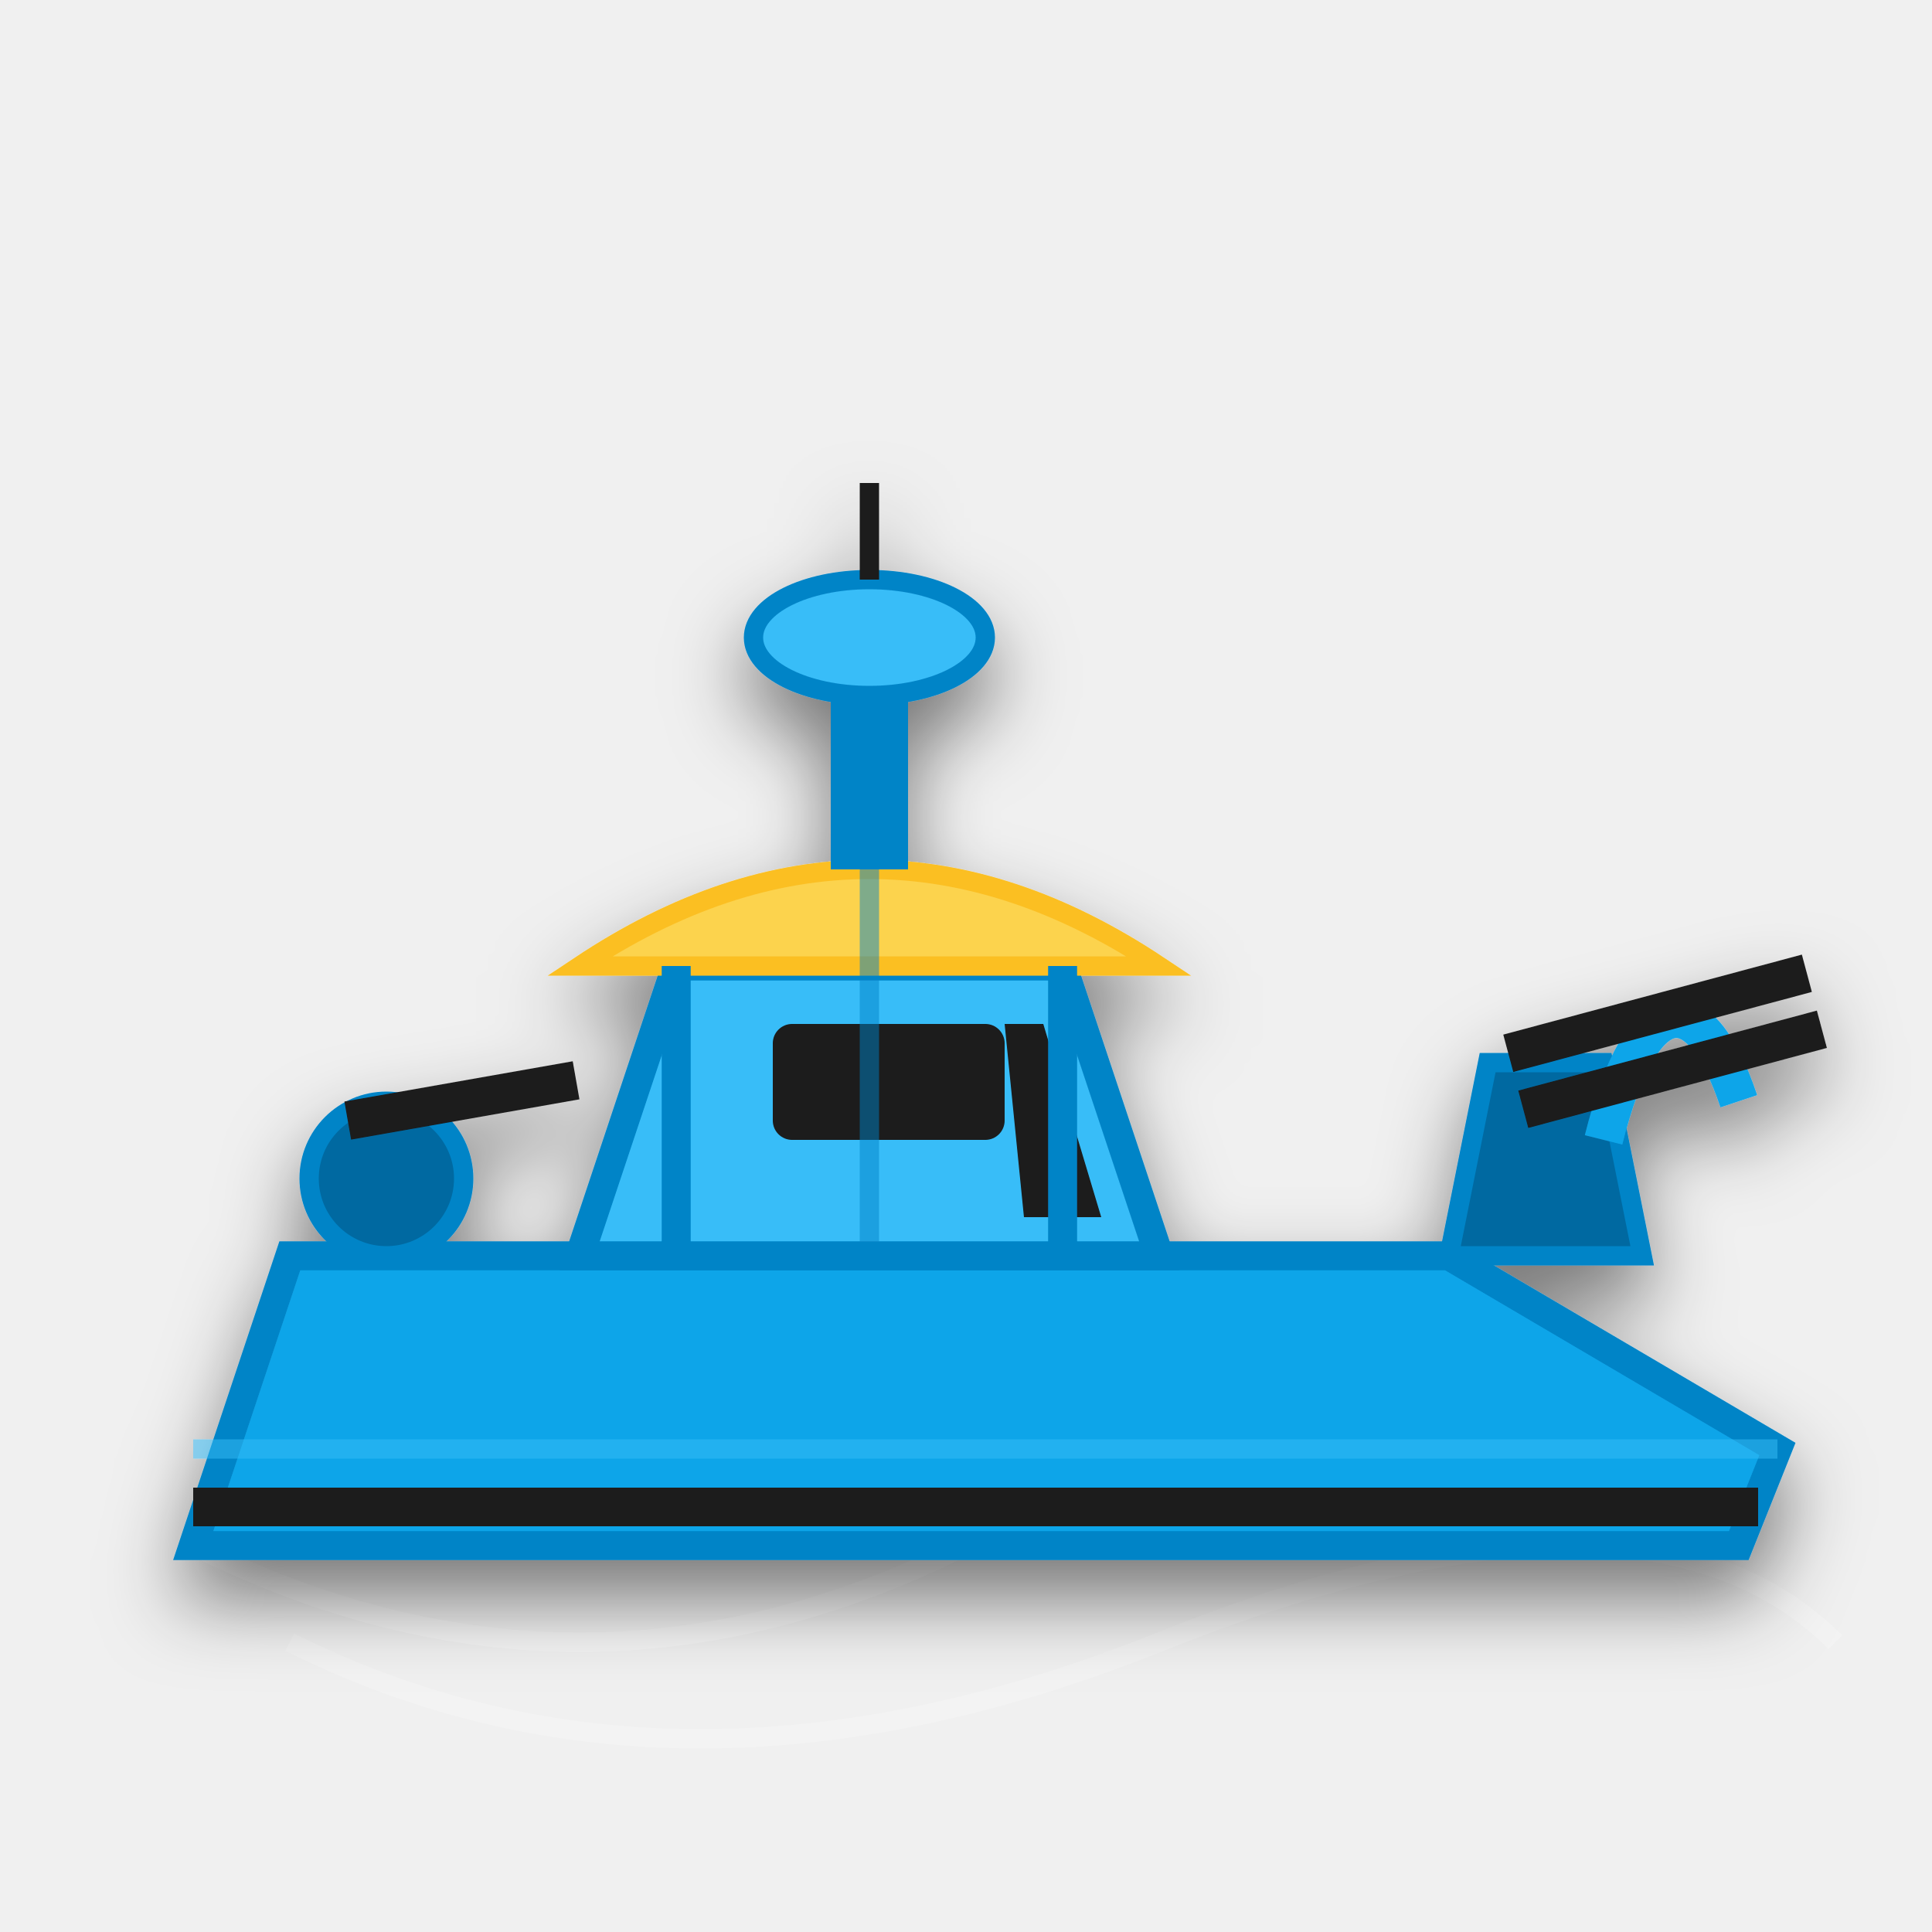
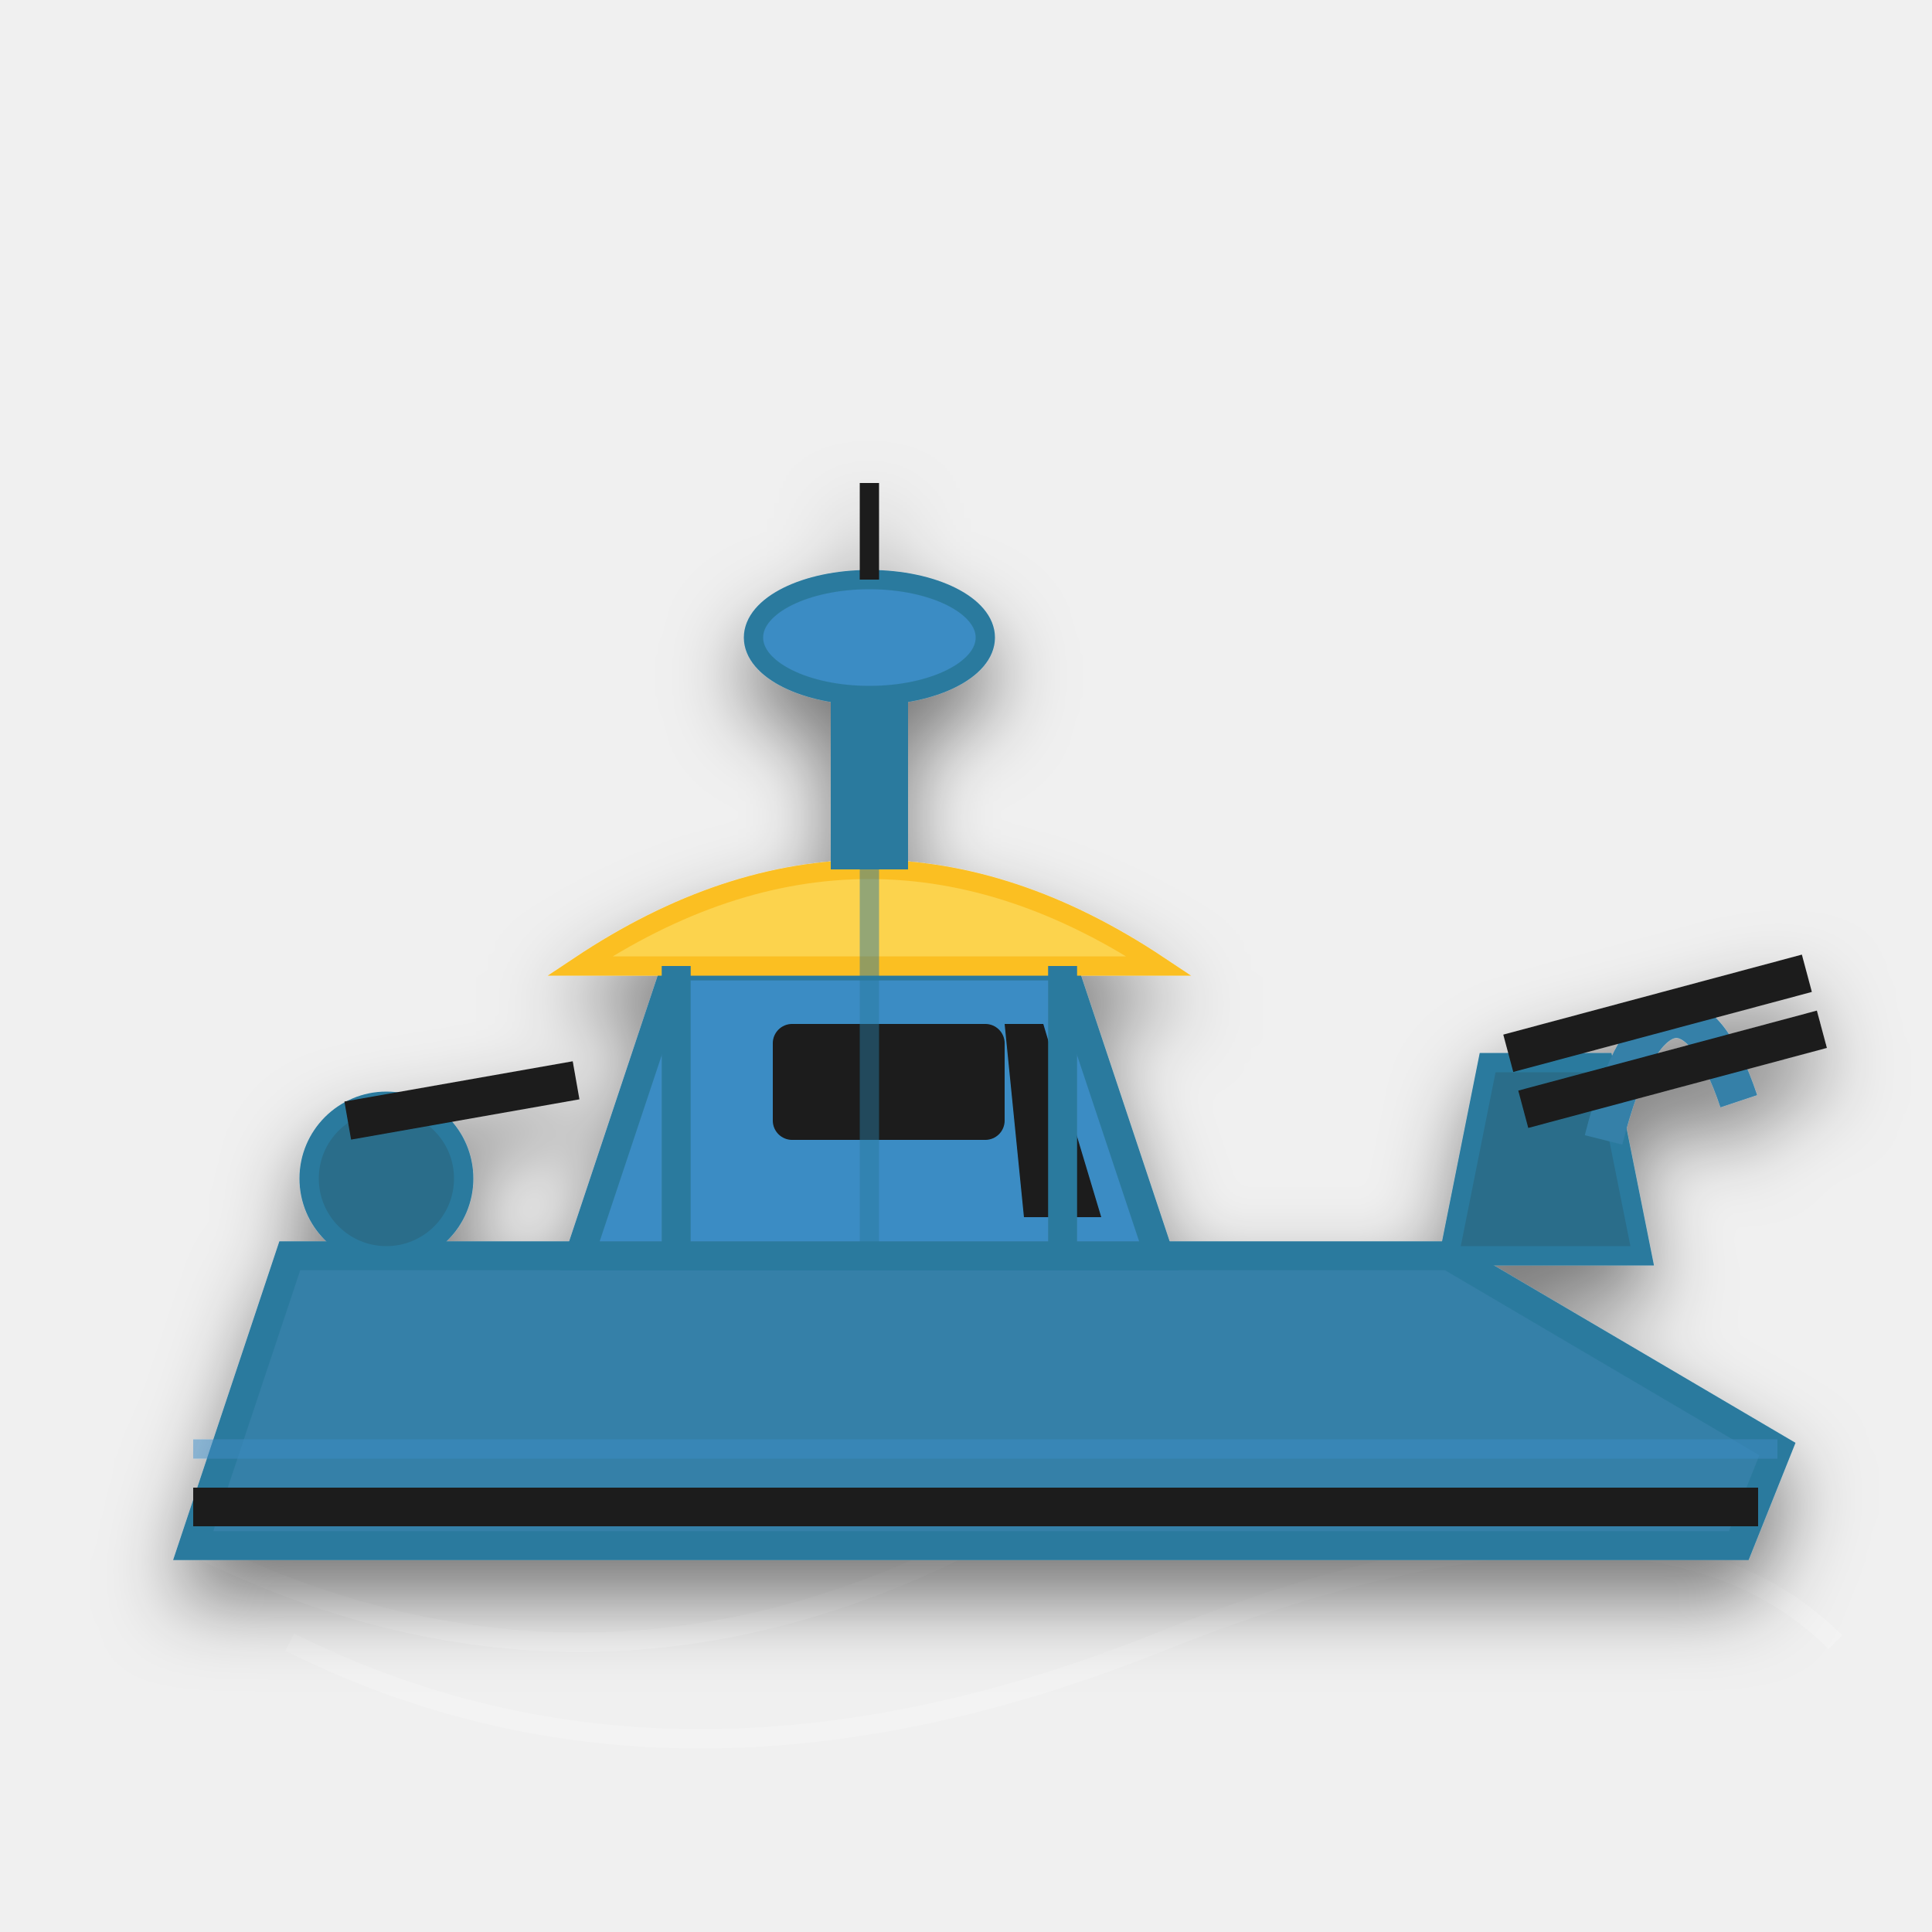
<svg xmlns="http://www.w3.org/2000/svg" viewBox="0 0 100 100">
  <defs>
    <filter id="shadow" x="-20%" y="-20%" width="140%" height="140%">
      <feDropShadow dx="0" dy="2" stdDeviation="2" flood-color="rgba(0,0,0,0.5)" />
    </filter>
  </defs>
  <path d="M 10 80 Q 30 90 50 80 T 90 80" fill="none" stroke="#ffffff" stroke-width="1" opacity="0.3" />
  <path d="M 15 85 Q 35 95 60 85 T 95 85" fill="none" stroke="#ffffff" stroke-width="1" opacity="0.2" />
  <g filter="url(#shadow)" transform="translate(0, 15)">
-     <path d="M 10 65 L 15 50 L 75 50 L 92 60 L 90 65 Z" fill="#0ea5e9" stroke="#0284c7" stroke-width="1.5" />
+     <path d="M 10 65 L 15 50 L 75 50 L 92 60 L 90 65 Z" fill="#3480a8" stroke="#2c7a9e" stroke-width="1.5" />
    <path d="M 10 63 L 91 63" stroke="#1a1a1a" stroke-width="2" />
-     <path d="M 10 60 L 92 60" stroke="#38bdf8" stroke-width="1" opacity="0.5" />
-     <path d="M 30 50 L 35 35 L 55 35 L 60 50 Z" fill="#38bdf8" stroke="#0284c7" stroke-width="1.5" />
+     <path d="M 10 60 L 92 60" stroke="#3b8cc4" stroke-width="1" opacity="0.5" />
+     <path d="M 30 50 L 35 35 L 55 35 L 60 50 Z" fill="#3b8cc4" stroke="#2c7a9e" stroke-width="1.5" />
    <rect x="40" y="38" width="12" height="6" fill="#1a1a1a" rx="1" />
    <path d="M 54 38 L 57 48 L 53 48 L 52 38 Z" fill="#1a1a1a" />
    <path d="M 30 35 Q 45 25 60 35 Z" fill="#fcd34d" stroke="#fbbf24" stroke-width="1" />
-     <path d="M 35 35 L 35 50 M 55 35 L 55 50" stroke="#0284c7" stroke-width="1.5" />
-     <path d="M 45 30 L 45 50" stroke="#0284c7" stroke-width="1" opacity="0.5" />
-     <rect x="43" y="20" width="4" height="10" fill="#0284c7" />
-     <ellipse cx="45" cy="18" rx="6" ry="3" fill="#38bdf8" stroke="#0284c7" stroke-width="1" />
+     <path d="M 35 35 L 35 50 M 55 35 L 55 50" stroke="#2c7a9e" stroke-width="1.5" />
+     <path d="M 45 30 L 45 50" stroke="#2c7a9e" stroke-width="1" opacity="0.5" />
+     <rect x="43" y="20" width="4" height="10" fill="#2c7a9e" />
+     <ellipse cx="45" cy="18" rx="6" ry="3" fill="#3b8cc4" stroke="#2c7a9e" stroke-width="1" />
    <path d="M 45 15 L 45 10" stroke="#1a1a1a" stroke-width="1" />
-     <path d="M 75 50 L 85 50 L 83 40 L 77 40 Z" fill="#0369a1" stroke="#0284c7" stroke-width="1" />
-     <path d="M 83 44 C 85 36, 88 36, 90 42" fill="none" stroke="#0ea5e9" stroke-width="2" />
+     <path d="M 75 50 L 85 50 L 83 40 L 77 40 Z" fill="#2a6d8a" stroke="#2c7a9e" stroke-width="1" />
+     <path d="M 83 44 C 85 36, 88 36, 90 42" fill="none" stroke="#3480a8" stroke-width="2" />
    <g transform="rotate(-15, 80, 39)">
      <rect x="78" y="38" width="16" height="2" fill="#1a1a1a" />
      <rect x="78" y="41" width="16" height="2" fill="#1a1a1a" />
    </g>
-     <circle cx="20" cy="46" r="4" fill="#0369a1" stroke="#0284c7" stroke-width="1" />
+     <circle cx="20" cy="46" r="4" fill="#2a6d8a" stroke="#2c7a9e" stroke-width="1" />
    <g transform="rotate(-10, 18, 43)">
      <rect x="18" y="42" width="12" height="2" fill="#1a1a1a" />
    </g>
  </g>
</svg>
